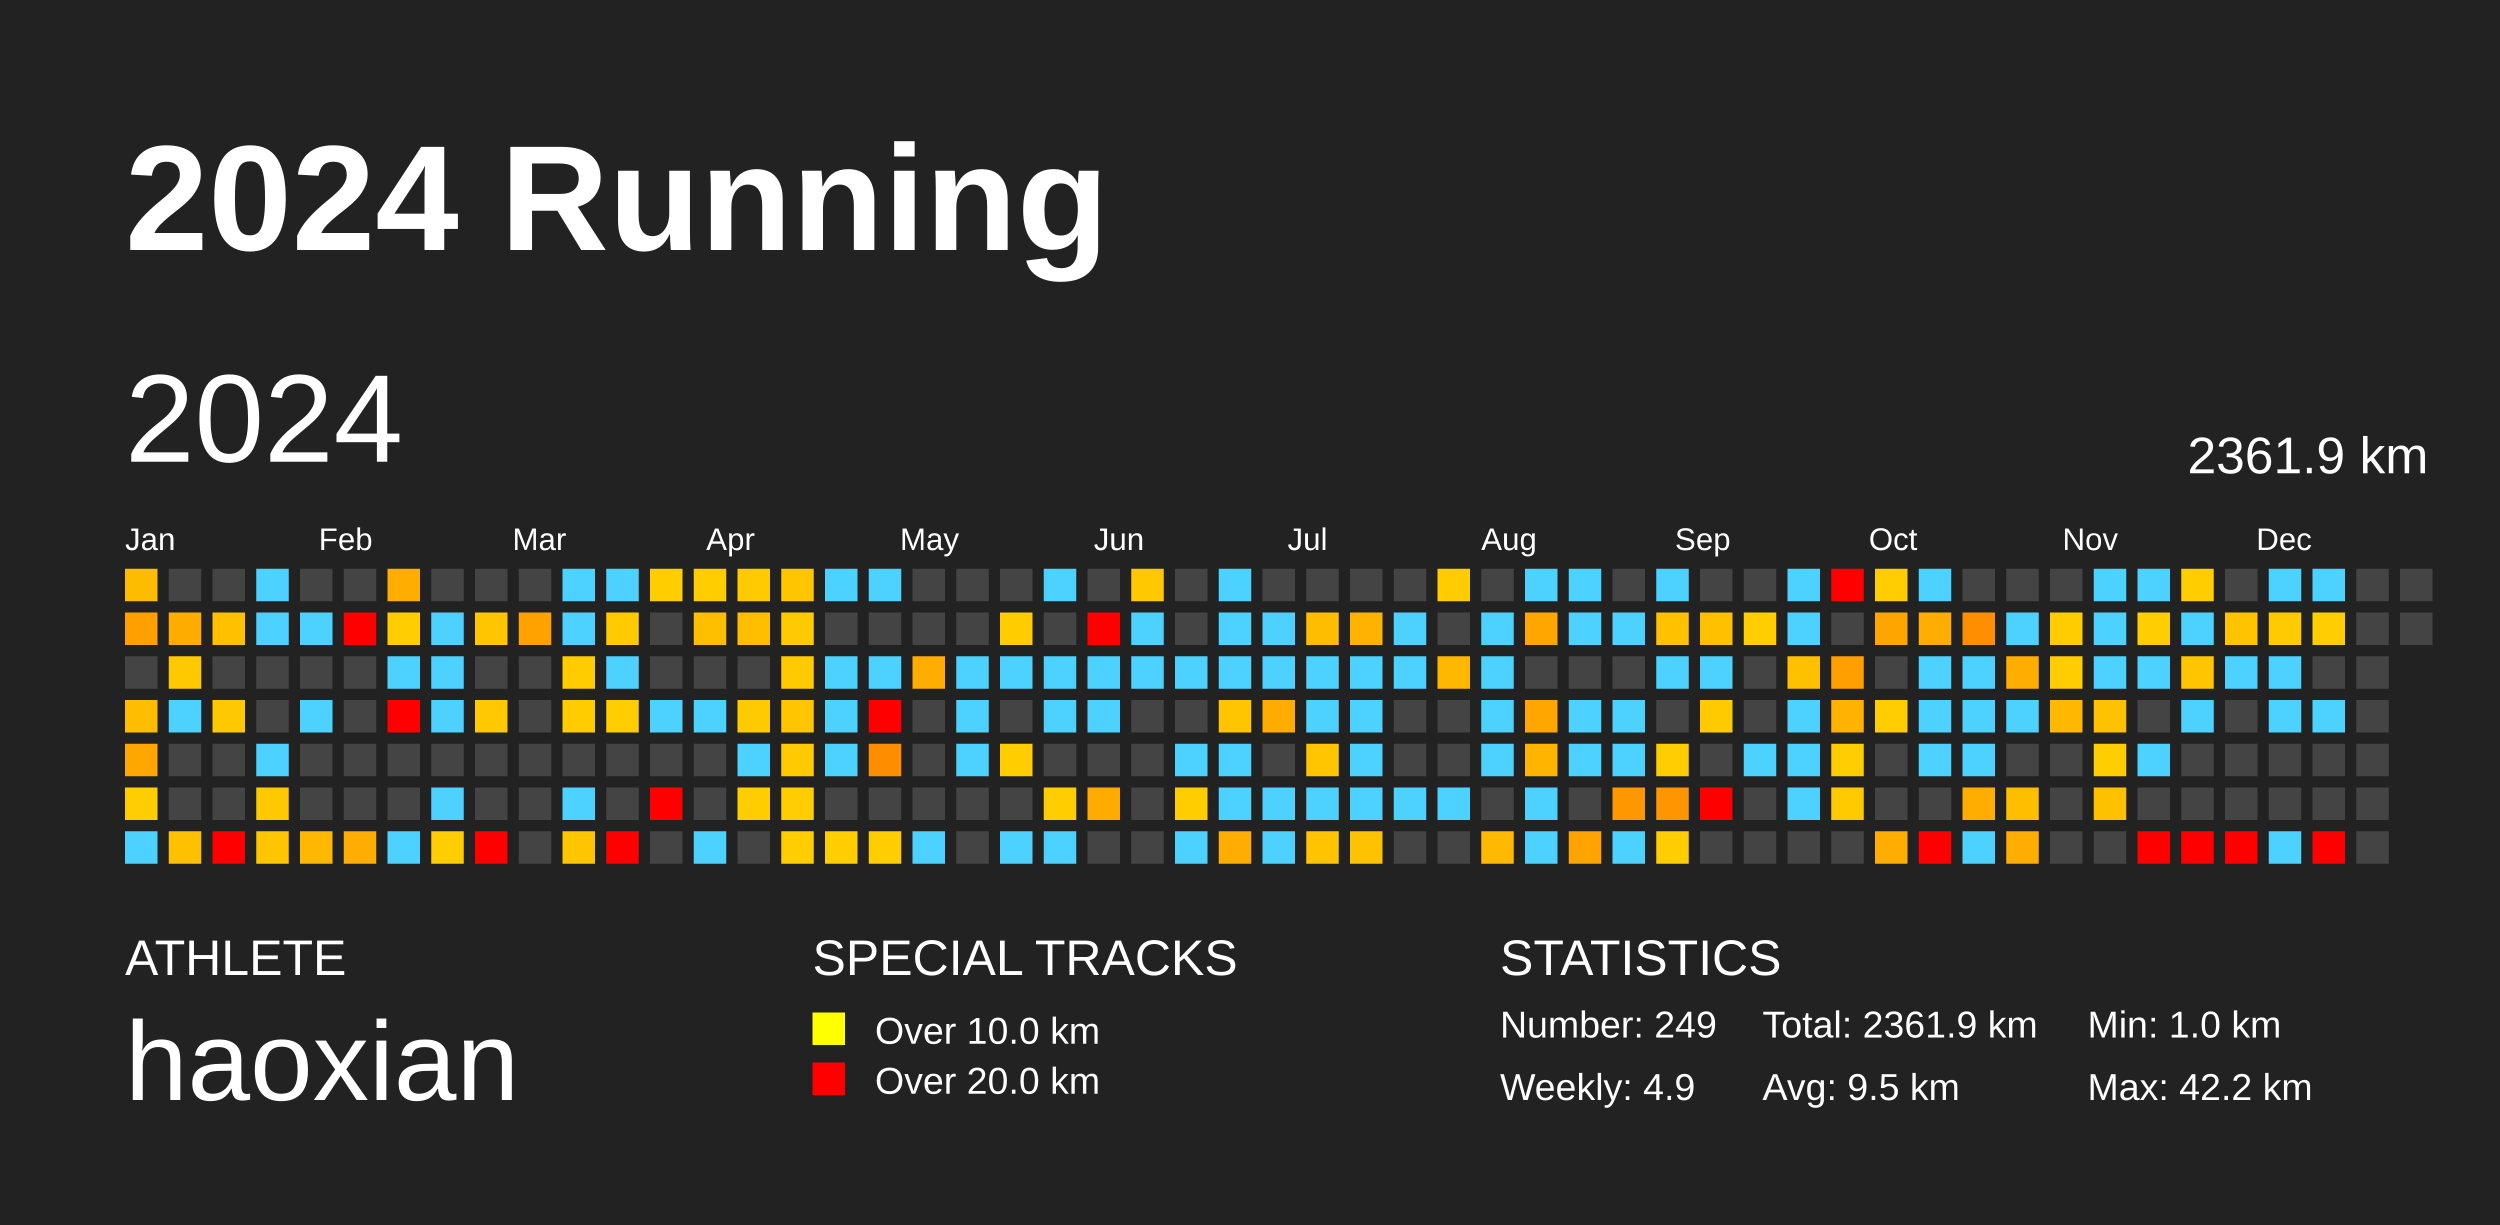
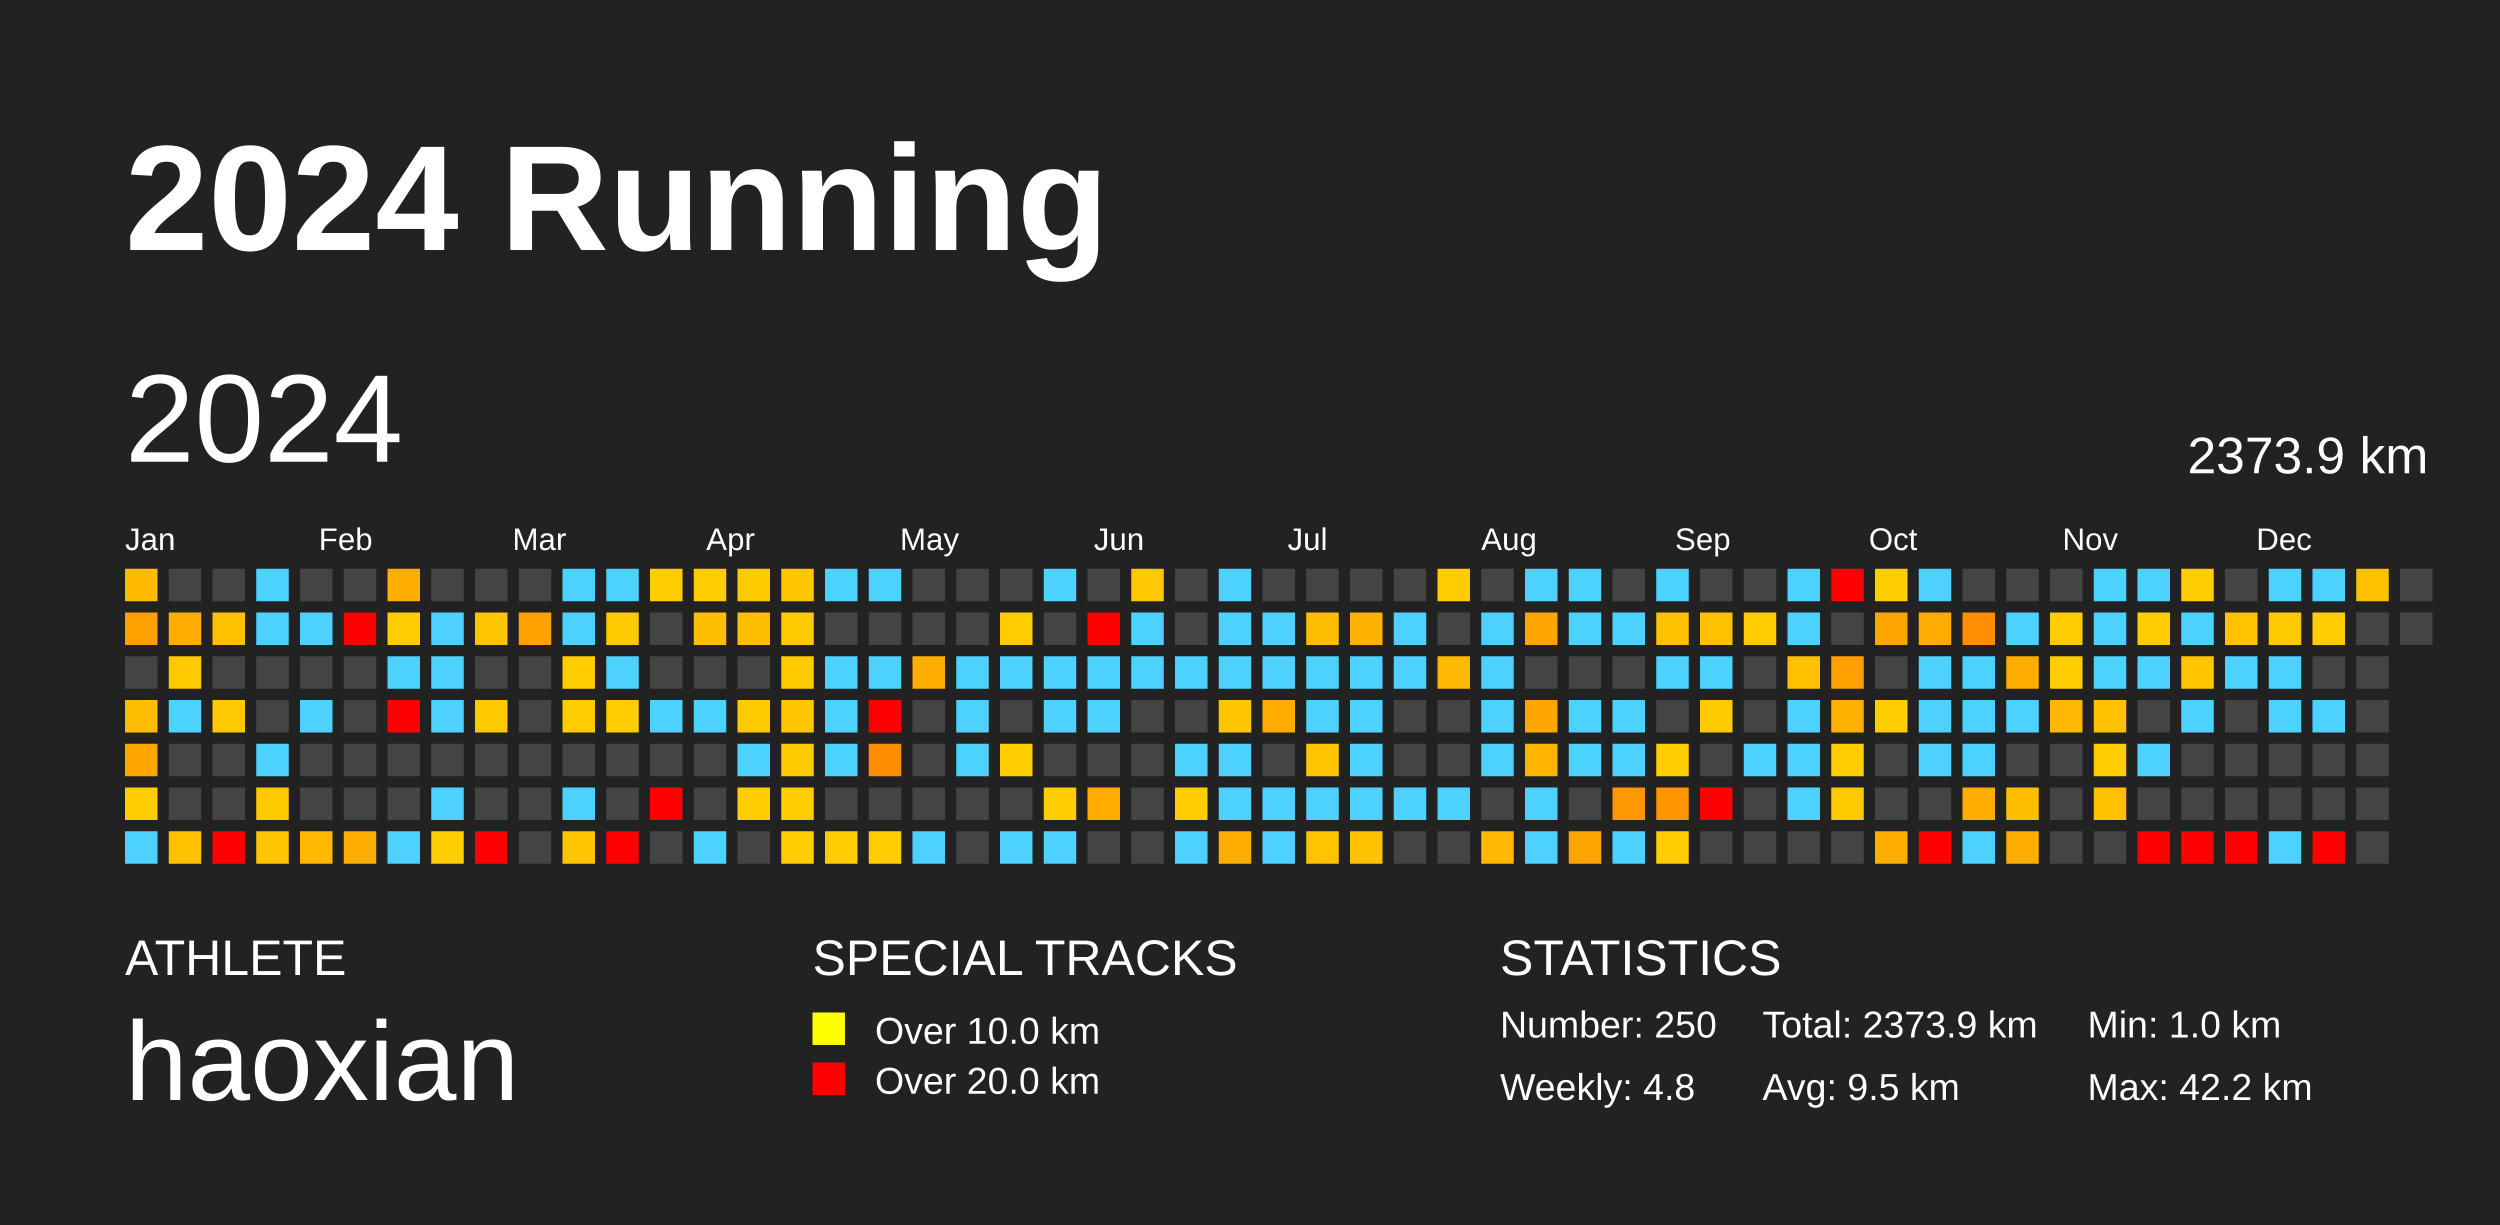
<svg xmlns="http://www.w3.org/2000/svg" baseProfile="full" height="98mm" version="1.1" viewBox="0,0,200,98" width="200mm">
  <defs />
  <rect fill="#222222" height="98" width="200" x="0" y="0" />
  <text fill="#FFFFFF" style="font-size:12px; font-family:Arial; font-weight:bold;" x="10" y="20">2024 Running</text>
  <text fill="#FFFFFF" style="font-size:4px; font-family:Arial" x="10" y="78">ATHLETE</text>
  <text fill="#FFFFFF" style="font-size:9px; font-family:Arial" x="10" y="88">haoxian</text>
  <text fill="#FFFFFF" style="font-size:4px; font-family:Arial" x="65" y="78">SPECIAL TRACKS</text>
  <rect fill="yellow" height="2.6" width="2.6" x="65" y="81" />
  <text fill="#FFFFFF" style="font-size:3px; font-family:Arial" x="70" y="83.5">Over 10.0 km</text>
  <rect fill="red" height="2.6" width="2.6" x="65" y="85" />
  <text fill="#FFFFFF" style="font-size:3px; font-family:Arial" x="70" y="87.5">Over 20.0 km</text>
  <text fill="#FFFFFF" style="font-size:4px; font-family:Arial" x="120" y="78">STATISTICS</text>
-   <text fill="#FFFFFF" style="font-size:3px; font-family:Arial" x="120" y="83">Number: 249</text>
-   <text fill="#FFFFFF" style="font-size:3px; font-family:Arial" x="120" y="88">Weekly: 4.9</text>
-   <text fill="#FFFFFF" style="font-size:3px; font-family:Arial" x="141" y="83">Total: 2361.9 km</text>
+   <text fill="#FFFFFF" style="font-size:3px; font-family:Arial" x="120" y="83">Number: 250</text>
+   <text fill="#FFFFFF" style="font-size:3px; font-family:Arial" x="120" y="88">Weekly: 4.8</text>
+   <text fill="#FFFFFF" style="font-size:3px; font-family:Arial" x="141" y="83">Total: 2373.9 km</text>
  <text fill="#FFFFFF" style="font-size:3px; font-family:Arial" x="141" y="88">Avg: 9.5 km</text>
  <text fill="#FFFFFF" style="font-size:3px; font-family:Arial" x="167" y="83">Min: 1.0 km</text>
  <text fill="#FFFFFF" style="font-size:3px; font-family:Arial" x="167" y="88">Max: 42.2 km</text>
  <text dominant-baseline="hanging" fill="#FFFFFF" style="font-size:10.0px; font-family:Arial;" x="10" y="30">2024</text>
-   <text dominant-baseline="hanging" fill="#FFFFFF" style="font-size:4.125px; font-family:Arial;" x="175" y="35">2361.9 km</text>
+   <text dominant-baseline="hanging" fill="#FFFFFF" style="font-size:4.125px; font-family:Arial;" x="175" y="35">2373.9 km</text>
  <text fill="#FFFFFF" style="font-size:2.5px; font-family:Arial" x="10.0" y="44">Jan</text>
  <text fill="#FFFFFF" style="font-size:2.5px; font-family:Arial" x="25.5" y="44">Feb</text>
  <text fill="#FFFFFF" style="font-size:2.5px; font-family:Arial" x="41.0" y="44">Mar</text>
  <text fill="#FFFFFF" style="font-size:2.5px; font-family:Arial" x="56.5" y="44">Apr</text>
  <text fill="#FFFFFF" style="font-size:2.5px; font-family:Arial" x="72.0" y="44">May</text>
  <text fill="#FFFFFF" style="font-size:2.5px; font-family:Arial" x="87.5" y="44">Jun</text>
  <text fill="#FFFFFF" style="font-size:2.5px; font-family:Arial" x="103.0" y="44">Jul</text>
  <text fill="#FFFFFF" style="font-size:2.5px; font-family:Arial" x="118.5" y="44">Aug</text>
  <text fill="#FFFFFF" style="font-size:2.5px; font-family:Arial" x="134.0" y="44">Sep</text>
  <text fill="#FFFFFF" style="font-size:2.5px; font-family:Arial" x="149.5" y="44">Oct</text>
  <text fill="#FFFFFF" style="font-size:2.5px; font-family:Arial" x="165.0" y="44">Nov</text>
  <text fill="#FFFFFF" style="font-size:2.5px; font-family:Arial" x="180.5" y="44">Dec</text>
  <rect fill="#ffbb00" height="2.6" width="2.6" x="10.0" y="45.5" />
  <rect fill="#ffa000" height="2.6" width="2.6" x="10.0" y="49.0" />
  <rect fill="#444444" height="2.6" width="2.6" x="10.0" y="52.5" />
  <rect fill="#ffbd00" height="2.6" width="2.6" x="10.0" y="56.0" />
  <rect fill="#ffa600" height="2.6" width="2.6" x="10.0" y="59.5" />
  <rect fill="#ffcd00" height="2.6" width="2.6" x="10.0" y="63.0" />
  <rect fill="#4dd2ff" height="2.6" width="2.6" x="10.0" y="66.5" />
  <rect fill="#444444" height="2.6" width="2.6" x="13.5" y="45.5" />
  <rect fill="#ffac00" height="2.6" width="2.6" x="13.5" y="49.0" />
  <rect fill="#ffc900" height="2.6" width="2.6" x="13.5" y="52.5" />
  <rect fill="#4dd2ff" height="2.6" width="2.6" x="13.5" y="56.0" />
  <rect fill="#444444" height="2.6" width="2.6" x="13.5" y="59.5" />
  <rect fill="#444444" height="2.6" width="2.6" x="13.5" y="63.0" />
  <rect fill="#ffc000" height="2.6" width="2.6" x="13.5" y="66.5" />
  <rect fill="#444444" height="2.6" width="2.6" x="17.0" y="45.5" />
  <rect fill="#ffc000" height="2.6" width="2.6" x="17.0" y="49.0" />
  <rect fill="#444444" height="2.6" width="2.6" x="17.0" y="52.5" />
  <rect fill="#ffc900" height="2.6" width="2.6" x="17.0" y="56.0" />
  <rect fill="#444444" height="2.6" width="2.6" x="17.0" y="59.5" />
  <rect fill="#444444" height="2.6" width="2.6" x="17.0" y="63.0" />
  <rect fill="red" height="2.6" width="2.6" x="17.0" y="66.5" />
  <rect fill="#4dd2ff" height="2.6" width="2.6" x="20.5" y="45.5" />
  <rect fill="#4dd2ff" height="2.6" width="2.6" x="20.5" y="49.0" />
  <rect fill="#444444" height="2.6" width="2.6" x="20.5" y="52.5" />
  <rect fill="#444444" height="2.6" width="2.6" x="20.5" y="56.0" />
  <rect fill="#4dd2ff" height="2.6" width="2.6" x="20.5" y="59.5" />
  <rect fill="#ffc900" height="2.6" width="2.6" x="20.5" y="63.0" />
  <rect fill="#ffc600" height="2.6" width="2.6" x="20.5" y="66.5" />
  <rect fill="#444444" height="2.6" width="2.6" x="24.0" y="45.5" />
  <rect fill="#4dd2ff" height="2.6" width="2.6" x="24.0" y="49.0" />
  <rect fill="#444444" height="2.6" width="2.6" x="24.0" y="52.5" />
  <rect fill="#4dd2ff" height="2.6" width="2.6" x="24.0" y="56.0" />
  <rect fill="#444444" height="2.6" width="2.6" x="24.0" y="59.5" />
  <rect fill="#444444" height="2.6" width="2.6" x="24.0" y="63.0" />
  <rect fill="#ffb800" height="2.6" width="2.6" x="24.0" y="66.5" />
  <rect fill="#444444" height="2.6" width="2.6" x="27.5" y="45.5" />
  <rect fill="red" height="2.6" width="2.6" x="27.5" y="49.0" />
  <rect fill="#444444" height="2.6" width="2.6" x="27.5" y="52.5" />
  <rect fill="#444444" height="2.6" width="2.6" x="27.5" y="56.0" />
  <rect fill="#444444" height="2.6" width="2.6" x="27.5" y="59.5" />
  <rect fill="#444444" height="2.6" width="2.6" x="27.5" y="63.0" />
  <rect fill="#ffad00" height="2.6" width="2.6" x="27.5" y="66.5" />
  <rect fill="#ffad00" height="2.6" width="2.6" x="31.0" y="45.5" />
  <rect fill="#ffcd00" height="2.6" width="2.6" x="31.0" y="49.0" />
  <rect fill="#4dd2ff" height="2.6" width="2.6" x="31.0" y="52.5" />
  <rect fill="red" height="2.6" width="2.6" x="31.0" y="56.0" />
  <rect fill="#444444" height="2.6" width="2.6" x="31.0" y="59.5" />
  <rect fill="#444444" height="2.6" width="2.6" x="31.0" y="63.0" />
  <rect fill="#4dd2ff" height="2.6" width="2.6" x="31.0" y="66.5" />
  <rect fill="#444444" height="2.6" width="2.6" x="34.5" y="45.5" />
  <rect fill="#4dd2ff" height="2.6" width="2.6" x="34.5" y="49.0" />
  <rect fill="#4dd2ff" height="2.6" width="2.6" x="34.5" y="52.5" />
  <rect fill="#4dd2ff" height="2.6" width="2.6" x="34.5" y="56.0" />
  <rect fill="#444444" height="2.6" width="2.6" x="34.5" y="59.5" />
  <rect fill="#4dd2ff" height="2.6" width="2.6" x="34.5" y="63.0" />
  <rect fill="#ffcd00" height="2.6" width="2.6" x="34.5" y="66.5" />
  <rect fill="#444444" height="2.6" width="2.6" x="38.0" y="45.5" />
  <rect fill="#ffc600" height="2.6" width="2.6" x="38.0" y="49.0" />
  <rect fill="#444444" height="2.6" width="2.6" x="38.0" y="52.5" />
  <rect fill="#ffc800" height="2.6" width="2.6" x="38.0" y="56.0" />
  <rect fill="#444444" height="2.6" width="2.6" x="38.0" y="59.5" />
  <rect fill="#444444" height="2.6" width="2.6" x="38.0" y="63.0" />
  <rect fill="red" height="2.6" width="2.6" x="38.0" y="66.5" />
  <rect fill="#444444" height="2.6" width="2.6" x="41.5" y="45.5" />
  <rect fill="#ffa200" height="2.6" width="2.6" x="41.5" y="49.0" />
  <rect fill="#444444" height="2.6" width="2.6" x="41.5" y="52.5" />
  <rect fill="#444444" height="2.6" width="2.6" x="41.5" y="56.0" />
  <rect fill="#444444" height="2.6" width="2.6" x="41.5" y="59.5" />
  <rect fill="#444444" height="2.6" width="2.6" x="41.5" y="63.0" />
  <rect fill="#444444" height="2.6" width="2.6" x="41.5" y="66.5" />
  <rect fill="#4dd2ff" height="2.6" width="2.6" x="45.0" y="45.5" />
  <rect fill="#4dd2ff" height="2.6" width="2.6" x="45.0" y="49.0" />
  <rect fill="#ffcc00" height="2.6" width="2.6" x="45.0" y="52.5" />
  <rect fill="#ffcc00" height="2.6" width="2.6" x="45.0" y="56.0" />
  <rect fill="#444444" height="2.6" width="2.6" x="45.0" y="59.5" />
  <rect fill="#4dd2ff" height="2.6" width="2.6" x="45.0" y="63.0" />
  <rect fill="#ffc600" height="2.6" width="2.6" x="45.0" y="66.5" />
  <rect fill="#4dd2ff" height="2.6" width="2.6" x="48.5" y="45.5" />
  <rect fill="#ffca00" height="2.6" width="2.6" x="48.5" y="49.0" />
  <rect fill="#4dd2ff" height="2.6" width="2.6" x="48.5" y="52.5" />
  <rect fill="#ffcd00" height="2.6" width="2.6" x="48.5" y="56.0" />
  <rect fill="#444444" height="2.6" width="2.6" x="48.5" y="59.5" />
  <rect fill="#444444" height="2.6" width="2.6" x="48.5" y="63.0" />
  <rect fill="red" height="2.6" width="2.6" x="48.5" y="66.5" />
  <rect fill="#ffcd00" height="2.6" width="2.6" x="52.0" y="45.5" />
  <rect fill="#444444" height="2.6" width="2.6" x="52.0" y="49.0" />
  <rect fill="#444444" height="2.6" width="2.6" x="52.0" y="52.5" />
  <rect fill="#4dd2ff" height="2.6" width="2.6" x="52.0" y="56.0" />
  <rect fill="#444444" height="2.6" width="2.6" x="52.0" y="59.5" />
  <rect fill="red" height="2.6" width="2.6" x="52.0" y="63.0" />
  <rect fill="#444444" height="2.6" width="2.6" x="52.0" y="66.5" />
  <rect fill="#ffcd00" height="2.6" width="2.6" x="55.5" y="45.5" />
  <rect fill="#ffbf00" height="2.6" width="2.6" x="55.5" y="49.0" />
  <rect fill="#444444" height="2.6" width="2.6" x="55.5" y="52.5" />
  <rect fill="#4dd2ff" height="2.6" width="2.6" x="55.5" y="56.0" />
  <rect fill="#444444" height="2.6" width="2.6" x="55.5" y="59.5" />
  <rect fill="#444444" height="2.6" width="2.6" x="55.5" y="63.0" />
  <rect fill="#4dd2ff" height="2.6" width="2.6" x="55.5" y="66.5" />
  <rect fill="#ffcb00" height="2.6" width="2.6" x="59.0" y="45.5" />
  <rect fill="#ffbe00" height="2.6" width="2.6" x="59.0" y="49.0" />
  <rect fill="#444444" height="2.6" width="2.6" x="59.0" y="52.5" />
  <rect fill="#ffca00" height="2.6" width="2.6" x="59.0" y="56.0" />
  <rect fill="#4dd2ff" height="2.6" width="2.6" x="59.0" y="59.5" />
  <rect fill="#ffcd00" height="2.6" width="2.6" x="59.0" y="63.0" />
  <rect fill="#444444" height="2.6" width="2.6" x="59.0" y="66.5" />
  <rect fill="#ffc600" height="2.6" width="2.6" x="62.5" y="45.5" />
  <rect fill="#ffca00" height="2.6" width="2.6" x="62.5" y="49.0" />
  <rect fill="#ffca00" height="2.6" width="2.6" x="62.5" y="52.5" />
  <rect fill="#ffc600" height="2.6" width="2.6" x="62.5" y="56.0" />
  <rect fill="#ffca00" height="2.6" width="2.6" x="62.5" y="59.5" />
  <rect fill="#ffcd00" height="2.6" width="2.6" x="62.5" y="63.0" />
  <rect fill="#ffcd00" height="2.6" width="2.6" x="62.5" y="66.5" />
  <rect fill="#4dd2ff" height="2.6" width="2.6" x="66.0" y="45.5" />
  <rect fill="#444444" height="2.6" width="2.6" x="66.0" y="49.0" />
  <rect fill="#4dd2ff" height="2.6" width="2.6" x="66.0" y="52.5" />
  <rect fill="#4dd2ff" height="2.6" width="2.6" x="66.0" y="56.0" />
  <rect fill="#4dd2ff" height="2.6" width="2.6" x="66.0" y="59.5" />
  <rect fill="#444444" height="2.6" width="2.6" x="66.0" y="63.0" />
  <rect fill="#ffcd00" height="2.6" width="2.6" x="66.0" y="66.5" />
  <rect fill="#4dd2ff" height="2.6" width="2.6" x="69.5" y="45.5" />
  <rect fill="#444444" height="2.6" width="2.6" x="69.5" y="49.0" />
  <rect fill="#4dd2ff" height="2.6" width="2.6" x="69.5" y="52.5" />
  <rect fill="red" height="2.6" width="2.6" x="69.5" y="56.0" />
  <rect fill="#ff8d00" height="2.6" width="2.6" x="69.5" y="59.5" />
  <rect fill="#444444" height="2.6" width="2.6" x="69.5" y="63.0" />
  <rect fill="#ffcd00" height="2.6" width="2.6" x="69.5" y="66.5" />
  <rect fill="#444444" height="2.6" width="2.6" x="73.0" y="45.5" />
  <rect fill="#444444" height="2.6" width="2.6" x="73.0" y="49.0" />
  <rect fill="#ffad00" height="2.6" width="2.6" x="73.0" y="52.5" />
  <rect fill="#444444" height="2.6" width="2.6" x="73.0" y="56.0" />
  <rect fill="#444444" height="2.6" width="2.6" x="73.0" y="59.5" />
  <rect fill="#444444" height="2.6" width="2.6" x="73.0" y="63.0" />
  <rect fill="#4dd2ff" height="2.6" width="2.6" x="73.0" y="66.5" />
  <rect fill="#444444" height="2.6" width="2.6" x="76.5" y="45.5" />
  <rect fill="#444444" height="2.6" width="2.6" x="76.5" y="49.0" />
  <rect fill="#4dd2ff" height="2.6" width="2.6" x="76.5" y="52.5" />
  <rect fill="#4dd2ff" height="2.6" width="2.6" x="76.5" y="56.0" />
  <rect fill="#4dd2ff" height="2.6" width="2.6" x="76.5" y="59.5" />
  <rect fill="#444444" height="2.6" width="2.6" x="76.5" y="63.0" />
  <rect fill="#444444" height="2.6" width="2.6" x="76.5" y="66.5" />
  <rect fill="#444444" height="2.6" width="2.6" x="80.0" y="45.5" />
  <rect fill="#ffcc00" height="2.6" width="2.6" x="80.0" y="49.0" />
  <rect fill="#4dd2ff" height="2.6" width="2.6" x="80.0" y="52.5" />
  <rect fill="#444444" height="2.6" width="2.6" x="80.0" y="56.0" />
  <rect fill="#ffcd00" height="2.6" width="2.6" x="80.0" y="59.5" />
  <rect fill="#444444" height="2.6" width="2.6" x="80.0" y="63.0" />
  <rect fill="#4dd2ff" height="2.6" width="2.6" x="80.0" y="66.5" />
  <rect fill="#4dd2ff" height="2.6" width="2.6" x="83.5" y="45.5" />
  <rect fill="#444444" height="2.6" width="2.6" x="83.5" y="49.0" />
  <rect fill="#4dd2ff" height="2.6" width="2.6" x="83.5" y="52.5" />
  <rect fill="#4dd2ff" height="2.6" width="2.6" x="83.5" y="56.0" />
  <rect fill="#444444" height="2.6" width="2.6" x="83.5" y="59.5" />
  <rect fill="#ffcd00" height="2.6" width="2.6" x="83.5" y="63.0" />
  <rect fill="#4dd2ff" height="2.6" width="2.6" x="83.5" y="66.5" />
  <rect fill="#444444" height="2.6" width="2.6" x="87.0" y="45.5" />
  <rect fill="red" height="2.6" width="2.6" x="87.0" y="49.0" />
  <rect fill="#4dd2ff" height="2.6" width="2.6" x="87.0" y="52.5" />
  <rect fill="#4dd2ff" height="2.6" width="2.6" x="87.0" y="56.0" />
  <rect fill="#444444" height="2.6" width="2.6" x="87.0" y="59.5" />
  <rect fill="#ffab00" height="2.6" width="2.6" x="87.0" y="63.0" />
  <rect fill="#444444" height="2.6" width="2.6" x="87.0" y="66.5" />
  <rect fill="#ffc800" height="2.6" width="2.6" x="90.5" y="45.5" />
  <rect fill="#4dd2ff" height="2.6" width="2.6" x="90.5" y="49.0" />
  <rect fill="#4dd2ff" height="2.6" width="2.6" x="90.5" y="52.5" />
  <rect fill="#444444" height="2.6" width="2.6" x="90.5" y="56.0" />
  <rect fill="#444444" height="2.6" width="2.6" x="90.5" y="59.5" />
  <rect fill="#444444" height="2.6" width="2.6" x="90.5" y="63.0" />
  <rect fill="#444444" height="2.6" width="2.6" x="90.5" y="66.5" />
  <rect fill="#444444" height="2.6" width="2.6" x="94.0" y="45.5" />
  <rect fill="#444444" height="2.6" width="2.6" x="94.0" y="49.0" />
  <rect fill="#4dd2ff" height="2.6" width="2.6" x="94.0" y="52.5" />
  <rect fill="#444444" height="2.6" width="2.6" x="94.0" y="56.0" />
  <rect fill="#4dd2ff" height="2.6" width="2.6" x="94.0" y="59.5" />
  <rect fill="#ffcd00" height="2.6" width="2.6" x="94.0" y="63.0" />
  <rect fill="#4dd2ff" height="2.6" width="2.6" x="94.0" y="66.5" />
  <rect fill="#4dd2ff" height="2.6" width="2.6" x="97.5" y="45.5" />
  <rect fill="#4dd2ff" height="2.6" width="2.6" x="97.5" y="49.0" />
  <rect fill="#4dd2ff" height="2.6" width="2.6" x="97.5" y="52.5" />
  <rect fill="#ffc600" height="2.6" width="2.6" x="97.5" y="56.0" />
  <rect fill="#4dd2ff" height="2.6" width="2.6" x="97.5" y="59.5" />
  <rect fill="#4dd2ff" height="2.6" width="2.6" x="97.5" y="63.0" />
  <rect fill="#ffad00" height="2.6" width="2.6" x="97.5" y="66.5" />
  <rect fill="#444444" height="2.6" width="2.6" x="101.0" y="45.5" />
  <rect fill="#4dd2ff" height="2.6" width="2.6" x="101.0" y="49.0" />
  <rect fill="#4dd2ff" height="2.6" width="2.6" x="101.0" y="52.5" />
  <rect fill="#ffac00" height="2.6" width="2.6" x="101.0" y="56.0" />
  <rect fill="#444444" height="2.6" width="2.6" x="101.0" y="59.5" />
  <rect fill="#4dd2ff" height="2.6" width="2.6" x="101.0" y="63.0" />
  <rect fill="#4dd2ff" height="2.6" width="2.6" x="101.0" y="66.5" />
  <rect fill="#444444" height="2.6" width="2.6" x="104.5" y="45.5" />
  <rect fill="#ffbd00" height="2.6" width="2.6" x="104.5" y="49.0" />
  <rect fill="#4dd2ff" height="2.6" width="2.6" x="104.5" y="52.5" />
  <rect fill="#4dd2ff" height="2.6" width="2.6" x="104.5" y="56.0" />
  <rect fill="#ffc600" height="2.6" width="2.6" x="104.5" y="59.5" />
  <rect fill="#4dd2ff" height="2.6" width="2.6" x="104.5" y="63.0" />
  <rect fill="#ffc300" height="2.6" width="2.6" x="104.5" y="66.5" />
  <rect fill="#444444" height="2.6" width="2.6" x="108.0" y="45.5" />
  <rect fill="#ffb200" height="2.6" width="2.6" x="108.0" y="49.0" />
  <rect fill="#4dd2ff" height="2.6" width="2.6" x="108.0" y="52.5" />
  <rect fill="#4dd2ff" height="2.6" width="2.6" x="108.0" y="56.0" />
  <rect fill="#4dd2ff" height="2.6" width="2.6" x="108.0" y="59.5" />
  <rect fill="#4dd2ff" height="2.6" width="2.6" x="108.0" y="63.0" />
  <rect fill="#ffc200" height="2.6" width="2.6" x="108.0" y="66.5" />
  <rect fill="#444444" height="2.6" width="2.6" x="111.5" y="45.5" />
  <rect fill="#4dd2ff" height="2.6" width="2.6" x="111.5" y="49.0" />
  <rect fill="#4dd2ff" height="2.6" width="2.6" x="111.5" y="52.5" />
  <rect fill="#444444" height="2.6" width="2.6" x="111.5" y="56.0" />
  <rect fill="#444444" height="2.6" width="2.6" x="111.5" y="59.5" />
  <rect fill="#4dd2ff" height="2.6" width="2.6" x="111.5" y="63.0" />
  <rect fill="#444444" height="2.6" width="2.6" x="111.5" y="66.5" />
  <rect fill="#ffcc00" height="2.6" width="2.6" x="115.0" y="45.5" />
  <rect fill="#444444" height="2.6" width="2.6" x="115.0" y="49.0" />
  <rect fill="#ffb800" height="2.6" width="2.6" x="115.0" y="52.5" />
  <rect fill="#444444" height="2.6" width="2.6" x="115.0" y="56.0" />
  <rect fill="#444444" height="2.6" width="2.6" x="115.0" y="59.5" />
  <rect fill="#4dd2ff" height="2.6" width="2.6" x="115.0" y="63.0" />
  <rect fill="#444444" height="2.6" width="2.6" x="115.0" y="66.5" />
  <rect fill="#444444" height="2.6" width="2.6" x="118.5" y="45.5" />
  <rect fill="#4dd2ff" height="2.6" width="2.6" x="118.5" y="49.0" />
  <rect fill="#4dd2ff" height="2.6" width="2.6" x="118.5" y="52.5" />
  <rect fill="#4dd2ff" height="2.6" width="2.6" x="118.5" y="56.0" />
  <rect fill="#4dd2ff" height="2.6" width="2.6" x="118.5" y="59.5" />
  <rect fill="#444444" height="2.6" width="2.6" x="118.5" y="63.0" />
  <rect fill="#ffb900" height="2.6" width="2.6" x="118.5" y="66.5" />
  <rect fill="#4dd2ff" height="2.6" width="2.6" x="122.0" y="45.5" />
  <rect fill="#ffa600" height="2.6" width="2.6" x="122.0" y="49.0" />
  <rect fill="#444444" height="2.6" width="2.6" x="122.0" y="52.5" />
  <rect fill="#ffa600" height="2.6" width="2.6" x="122.0" y="56.0" />
  <rect fill="#ffb500" height="2.6" width="2.6" x="122.0" y="59.5" />
  <rect fill="#4dd2ff" height="2.6" width="2.6" x="122.0" y="63.0" />
  <rect fill="#4dd2ff" height="2.6" width="2.6" x="122.0" y="66.5" />
  <rect fill="#4dd2ff" height="2.6" width="2.6" x="125.5" y="45.5" />
  <rect fill="#4dd2ff" height="2.6" width="2.6" x="125.5" y="49.0" />
  <rect fill="#444444" height="2.6" width="2.6" x="125.5" y="52.5" />
  <rect fill="#4dd2ff" height="2.6" width="2.6" x="125.5" y="56.0" />
  <rect fill="#4dd2ff" height="2.6" width="2.6" x="125.5" y="59.5" />
  <rect fill="#444444" height="2.6" width="2.6" x="125.5" y="63.0" />
  <rect fill="#ffa300" height="2.6" width="2.6" x="125.5" y="66.5" />
  <rect fill="#444444" height="2.6" width="2.6" x="129.0" y="45.5" />
  <rect fill="#4dd2ff" height="2.6" width="2.6" x="129.0" y="49.0" />
  <rect fill="#444444" height="2.6" width="2.6" x="129.0" y="52.5" />
  <rect fill="#4dd2ff" height="2.6" width="2.6" x="129.0" y="56.0" />
  <rect fill="#4dd2ff" height="2.6" width="2.6" x="129.0" y="59.5" />
  <rect fill="#ff9700" height="2.6" width="2.6" x="129.0" y="63.0" />
  <rect fill="#4dd2ff" height="2.6" width="2.6" x="129.0" y="66.5" />
  <rect fill="#4dd2ff" height="2.6" width="2.6" x="132.5" y="45.5" />
  <rect fill="#ffc100" height="2.6" width="2.6" x="132.5" y="49.0" />
  <rect fill="#4dd2ff" height="2.6" width="2.6" x="132.5" y="52.5" />
  <rect fill="#444444" height="2.6" width="2.6" x="132.5" y="56.0" />
  <rect fill="#ffcd00" height="2.6" width="2.6" x="132.5" y="59.5" />
  <rect fill="#ff9500" height="2.6" width="2.6" x="132.5" y="63.0" />
  <rect fill="#ffcd00" height="2.6" width="2.6" x="132.5" y="66.5" />
  <rect fill="#444444" height="2.6" width="2.6" x="136.0" y="45.5" />
  <rect fill="#ffc000" height="2.6" width="2.6" x="136.0" y="49.0" />
  <rect fill="#4dd2ff" height="2.6" width="2.6" x="136.0" y="52.5" />
  <rect fill="#ffca00" height="2.6" width="2.6" x="136.0" y="56.0" />
  <rect fill="#444444" height="2.6" width="2.6" x="136.0" y="59.5" />
  <rect fill="red" height="2.6" width="2.6" x="136.0" y="63.0" />
  <rect fill="#444444" height="2.6" width="2.6" x="136.0" y="66.5" />
  <rect fill="#444444" height="2.6" width="2.6" x="139.5" y="45.5" />
  <rect fill="#ffcd00" height="2.6" width="2.6" x="139.5" y="49.0" />
  <rect fill="#444444" height="2.6" width="2.6" x="139.5" y="52.5" />
  <rect fill="#444444" height="2.6" width="2.6" x="139.5" y="56.0" />
  <rect fill="#4dd2ff" height="2.6" width="2.6" x="139.5" y="59.5" />
  <rect fill="#444444" height="2.6" width="2.6" x="139.5" y="63.0" />
  <rect fill="#444444" height="2.6" width="2.6" x="139.5" y="66.5" />
  <rect fill="#4dd2ff" height="2.6" width="2.6" x="143.0" y="45.5" />
  <rect fill="#4dd2ff" height="2.6" width="2.6" x="143.0" y="49.0" />
  <rect fill="#ffc000" height="2.6" width="2.6" x="143.0" y="52.5" />
  <rect fill="#4dd2ff" height="2.6" width="2.6" x="143.0" y="56.0" />
  <rect fill="#4dd2ff" height="2.6" width="2.6" x="143.0" y="59.5" />
  <rect fill="#4dd2ff" height="2.6" width="2.6" x="143.0" y="63.0" />
  <rect fill="#444444" height="2.6" width="2.6" x="143.0" y="66.5" />
  <rect fill="red" height="2.6" width="2.6" x="146.5" y="45.5" />
  <rect fill="#444444" height="2.6" width="2.6" x="146.5" y="49.0" />
  <rect fill="#ffa000" height="2.6" width="2.6" x="146.5" y="52.5" />
  <rect fill="#ffb300" height="2.6" width="2.6" x="146.5" y="56.0" />
  <rect fill="#ffcd00" height="2.6" width="2.6" x="146.5" y="59.5" />
  <rect fill="#ffca00" height="2.6" width="2.6" x="146.5" y="63.0" />
  <rect fill="#444444" height="2.6" width="2.6" x="146.5" y="66.5" />
  <rect fill="#ffcd00" height="2.6" width="2.6" x="150.0" y="45.5" />
  <rect fill="#ffa500" height="2.6" width="2.6" x="150.0" y="49.0" />
  <rect fill="#444444" height="2.6" width="2.6" x="150.0" y="52.5" />
  <rect fill="#ffcd00" height="2.6" width="2.6" x="150.0" y="56.0" />
  <rect fill="#444444" height="2.6" width="2.6" x="150.0" y="59.5" />
  <rect fill="#444444" height="2.6" width="2.6" x="150.0" y="63.0" />
  <rect fill="#ffad00" height="2.6" width="2.6" x="150.0" y="66.5" />
  <rect fill="#4dd2ff" height="2.6" width="2.6" x="153.5" y="45.5" />
  <rect fill="#ffad00" height="2.6" width="2.6" x="153.5" y="49.0" />
  <rect fill="#4dd2ff" height="2.6" width="2.6" x="153.5" y="52.5" />
  <rect fill="#4dd2ff" height="2.6" width="2.6" x="153.5" y="56.0" />
  <rect fill="#4dd2ff" height="2.6" width="2.6" x="153.5" y="59.5" />
  <rect fill="#444444" height="2.6" width="2.6" x="153.5" y="63.0" />
  <rect fill="red" height="2.6" width="2.6" x="153.5" y="66.5" />
  <rect fill="#444444" height="2.6" width="2.6" x="157.0" y="45.5" />
  <rect fill="#ff8f00" height="2.6" width="2.6" x="157.0" y="49.0" />
  <rect fill="#4dd2ff" height="2.6" width="2.6" x="157.0" y="52.5" />
  <rect fill="#4dd2ff" height="2.6" width="2.6" x="157.0" y="56.0" />
  <rect fill="#4dd2ff" height="2.6" width="2.6" x="157.0" y="59.5" />
  <rect fill="#ffad00" height="2.6" width="2.6" x="157.0" y="63.0" />
  <rect fill="#4dd2ff" height="2.6" width="2.6" x="157.0" y="66.5" />
  <rect fill="#444444" height="2.6" width="2.6" x="160.5" y="45.5" />
  <rect fill="#4dd2ff" height="2.6" width="2.6" x="160.5" y="49.0" />
  <rect fill="#ffad00" height="2.6" width="2.6" x="160.5" y="52.5" />
  <rect fill="#4dd2ff" height="2.6" width="2.6" x="160.5" y="56.0" />
  <rect fill="#444444" height="2.6" width="2.6" x="160.5" y="59.5" />
  <rect fill="#ffbf00" height="2.6" width="2.6" x="160.5" y="63.0" />
  <rect fill="#ffad00" height="2.6" width="2.6" x="160.5" y="66.5" />
  <rect fill="#444444" height="2.6" width="2.6" x="164.0" y="45.5" />
  <rect fill="#ffcc00" height="2.6" width="2.6" x="164.0" y="49.0" />
  <rect fill="#ffcd00" height="2.6" width="2.6" x="164.0" y="52.5" />
  <rect fill="#ffb700" height="2.6" width="2.6" x="164.0" y="56.0" />
  <rect fill="#444444" height="2.6" width="2.6" x="164.0" y="59.5" />
  <rect fill="#444444" height="2.6" width="2.6" x="164.0" y="63.0" />
  <rect fill="#444444" height="2.6" width="2.6" x="164.0" y="66.5" />
  <rect fill="#4dd2ff" height="2.6" width="2.6" x="167.5" y="45.5" />
  <rect fill="#4dd2ff" height="2.6" width="2.6" x="167.5" y="49.0" />
  <rect fill="#4dd2ff" height="2.6" width="2.6" x="167.5" y="52.5" />
  <rect fill="#ffc100" height="2.6" width="2.6" x="167.5" y="56.0" />
  <rect fill="#ffcd00" height="2.6" width="2.6" x="167.5" y="59.5" />
  <rect fill="#ffc000" height="2.6" width="2.6" x="167.5" y="63.0" />
  <rect fill="#444444" height="2.6" width="2.6" x="167.5" y="66.5" />
  <rect fill="#4dd2ff" height="2.6" width="2.6" x="171.0" y="45.5" />
  <rect fill="#ffcd00" height="2.6" width="2.6" x="171.0" y="49.0" />
  <rect fill="#4dd2ff" height="2.6" width="2.6" x="171.0" y="52.5" />
  <rect fill="#444444" height="2.6" width="2.6" x="171.0" y="56.0" />
  <rect fill="#4dd2ff" height="2.6" width="2.6" x="171.0" y="59.5" />
  <rect fill="#444444" height="2.6" width="2.6" x="171.0" y="63.0" />
  <rect fill="red" height="2.6" width="2.6" x="171.0" y="66.5" />
  <rect fill="#ffcd00" height="2.6" width="2.6" x="174.5" y="45.5" />
  <rect fill="#4dd2ff" height="2.6" width="2.6" x="174.5" y="49.0" />
  <rect fill="#ffc600" height="2.6" width="2.6" x="174.5" y="52.5" />
  <rect fill="#4dd2ff" height="2.6" width="2.6" x="174.5" y="56.0" />
  <rect fill="#444444" height="2.6" width="2.6" x="174.5" y="59.5" />
  <rect fill="#444444" height="2.6" width="2.6" x="174.5" y="63.0" />
  <rect fill="red" height="2.6" width="2.6" x="174.5" y="66.5" />
  <rect fill="#444444" height="2.6" width="2.6" x="178.0" y="45.5" />
  <rect fill="#ffc300" height="2.6" width="2.6" x="178.0" y="49.0" />
  <rect fill="#4dd2ff" height="2.6" width="2.6" x="178.0" y="52.5" />
  <rect fill="#444444" height="2.6" width="2.6" x="178.0" y="56.0" />
  <rect fill="#444444" height="2.6" width="2.6" x="178.0" y="59.5" />
  <rect fill="#444444" height="2.6" width="2.6" x="178.0" y="63.0" />
  <rect fill="red" height="2.6" width="2.6" x="178.0" y="66.5" />
  <rect fill="#4dd2ff" height="2.6" width="2.6" x="181.5" y="45.5" />
  <rect fill="#ffca00" height="2.6" width="2.6" x="181.5" y="49.0" />
  <rect fill="#4dd2ff" height="2.6" width="2.6" x="181.5" y="52.5" />
  <rect fill="#4dd2ff" height="2.6" width="2.6" x="181.5" y="56.0" />
  <rect fill="#444444" height="2.6" width="2.6" x="181.5" y="59.5" />
  <rect fill="#444444" height="2.6" width="2.6" x="181.5" y="63.0" />
  <rect fill="#4dd2ff" height="2.6" width="2.6" x="181.5" y="66.5" />
  <rect fill="#4dd2ff" height="2.6" width="2.6" x="185.0" y="45.5" />
  <rect fill="#ffcd00" height="2.6" width="2.6" x="185.0" y="49.0" />
  <rect fill="#444444" height="2.6" width="2.6" x="185.0" y="52.5" />
  <rect fill="#4dd2ff" height="2.6" width="2.6" x="185.0" y="56.0" />
  <rect fill="#444444" height="2.6" width="2.6" x="185.0" y="59.5" />
  <rect fill="#444444" height="2.6" width="2.6" x="185.0" y="63.0" />
  <rect fill="red" height="2.6" width="2.6" x="185.0" y="66.5" />
-   <rect fill="#444444" height="2.6" width="2.6" x="188.5" y="45.5" />
+   <rect fill="#ffc000" height="2.6" width="2.6" x="188.5" y="45.5" />
  <rect fill="#444444" height="2.6" width="2.6" x="188.5" y="49.0" />
  <rect fill="#444444" height="2.6" width="2.6" x="188.5" y="52.5" />
  <rect fill="#444444" height="2.6" width="2.6" x="188.5" y="56.0" />
  <rect fill="#444444" height="2.6" width="2.6" x="188.5" y="59.5" />
  <rect fill="#444444" height="2.6" width="2.6" x="188.5" y="63.0" />
  <rect fill="#444444" height="2.6" width="2.6" x="188.5" y="66.5" />
  <rect fill="#444444" height="2.6" width="2.6" x="192.0" y="45.5" />
  <rect fill="#444444" height="2.6" width="2.6" x="192.0" y="49.0" />
</svg>
